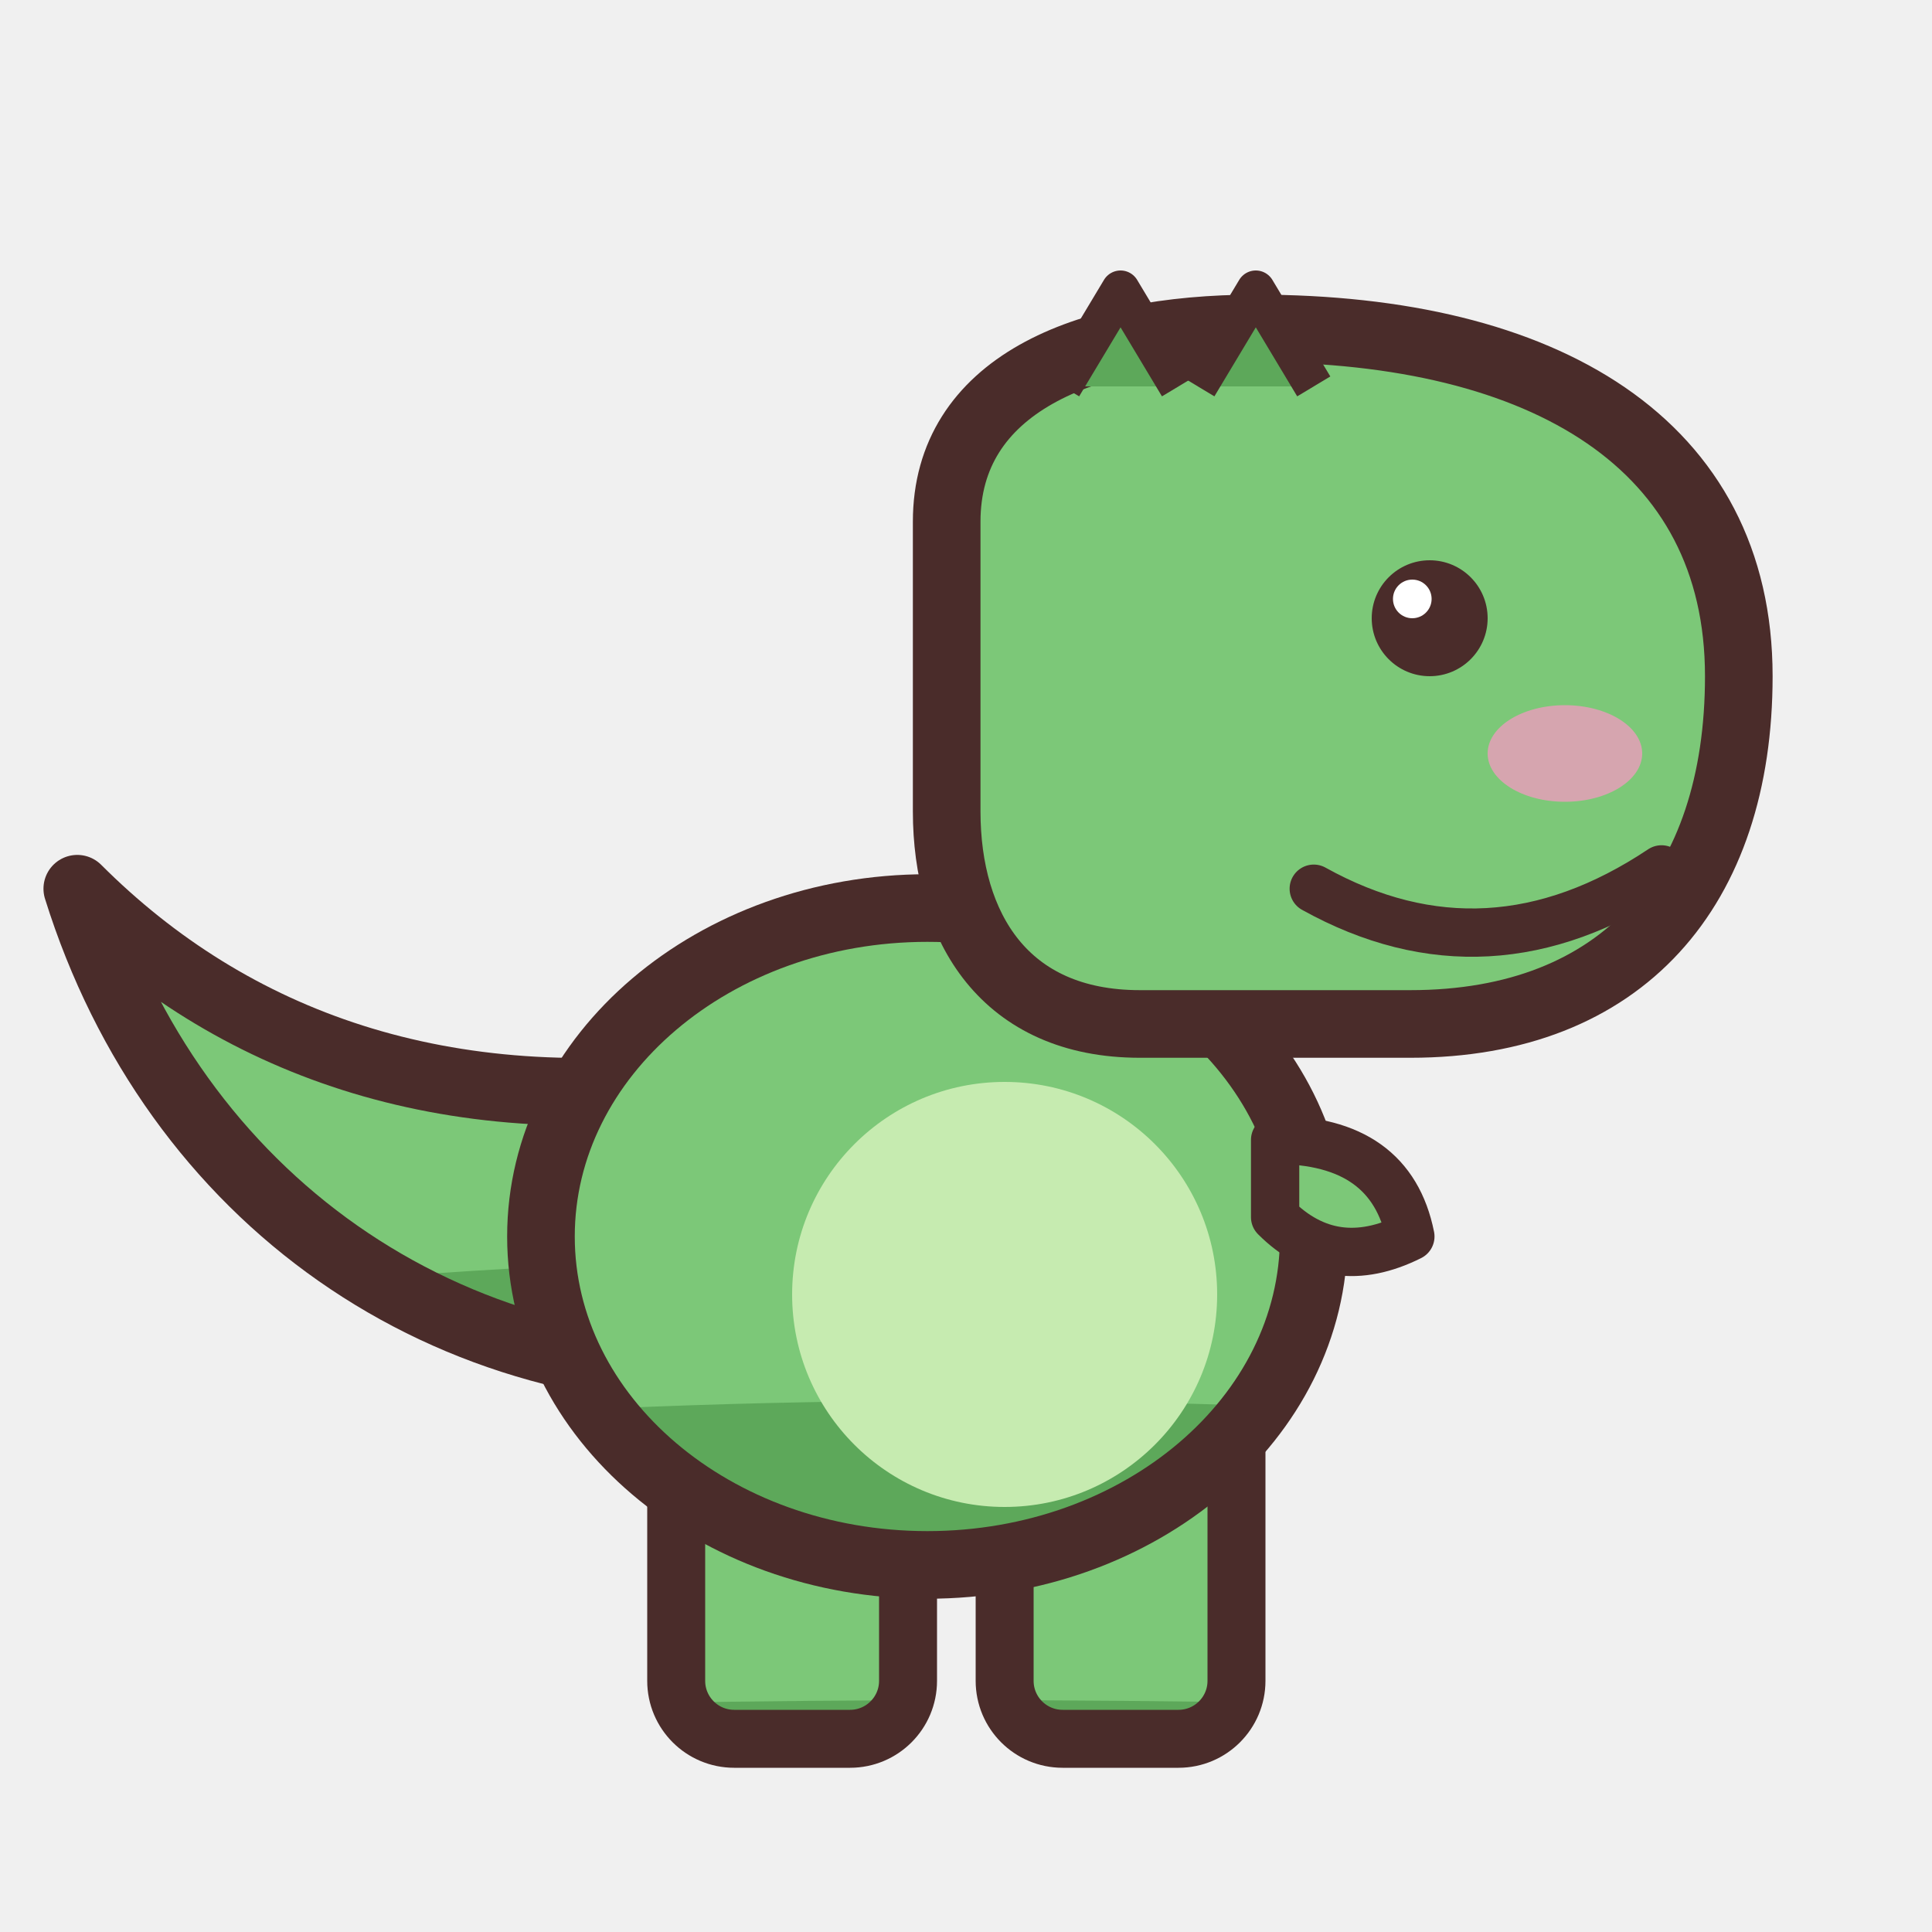
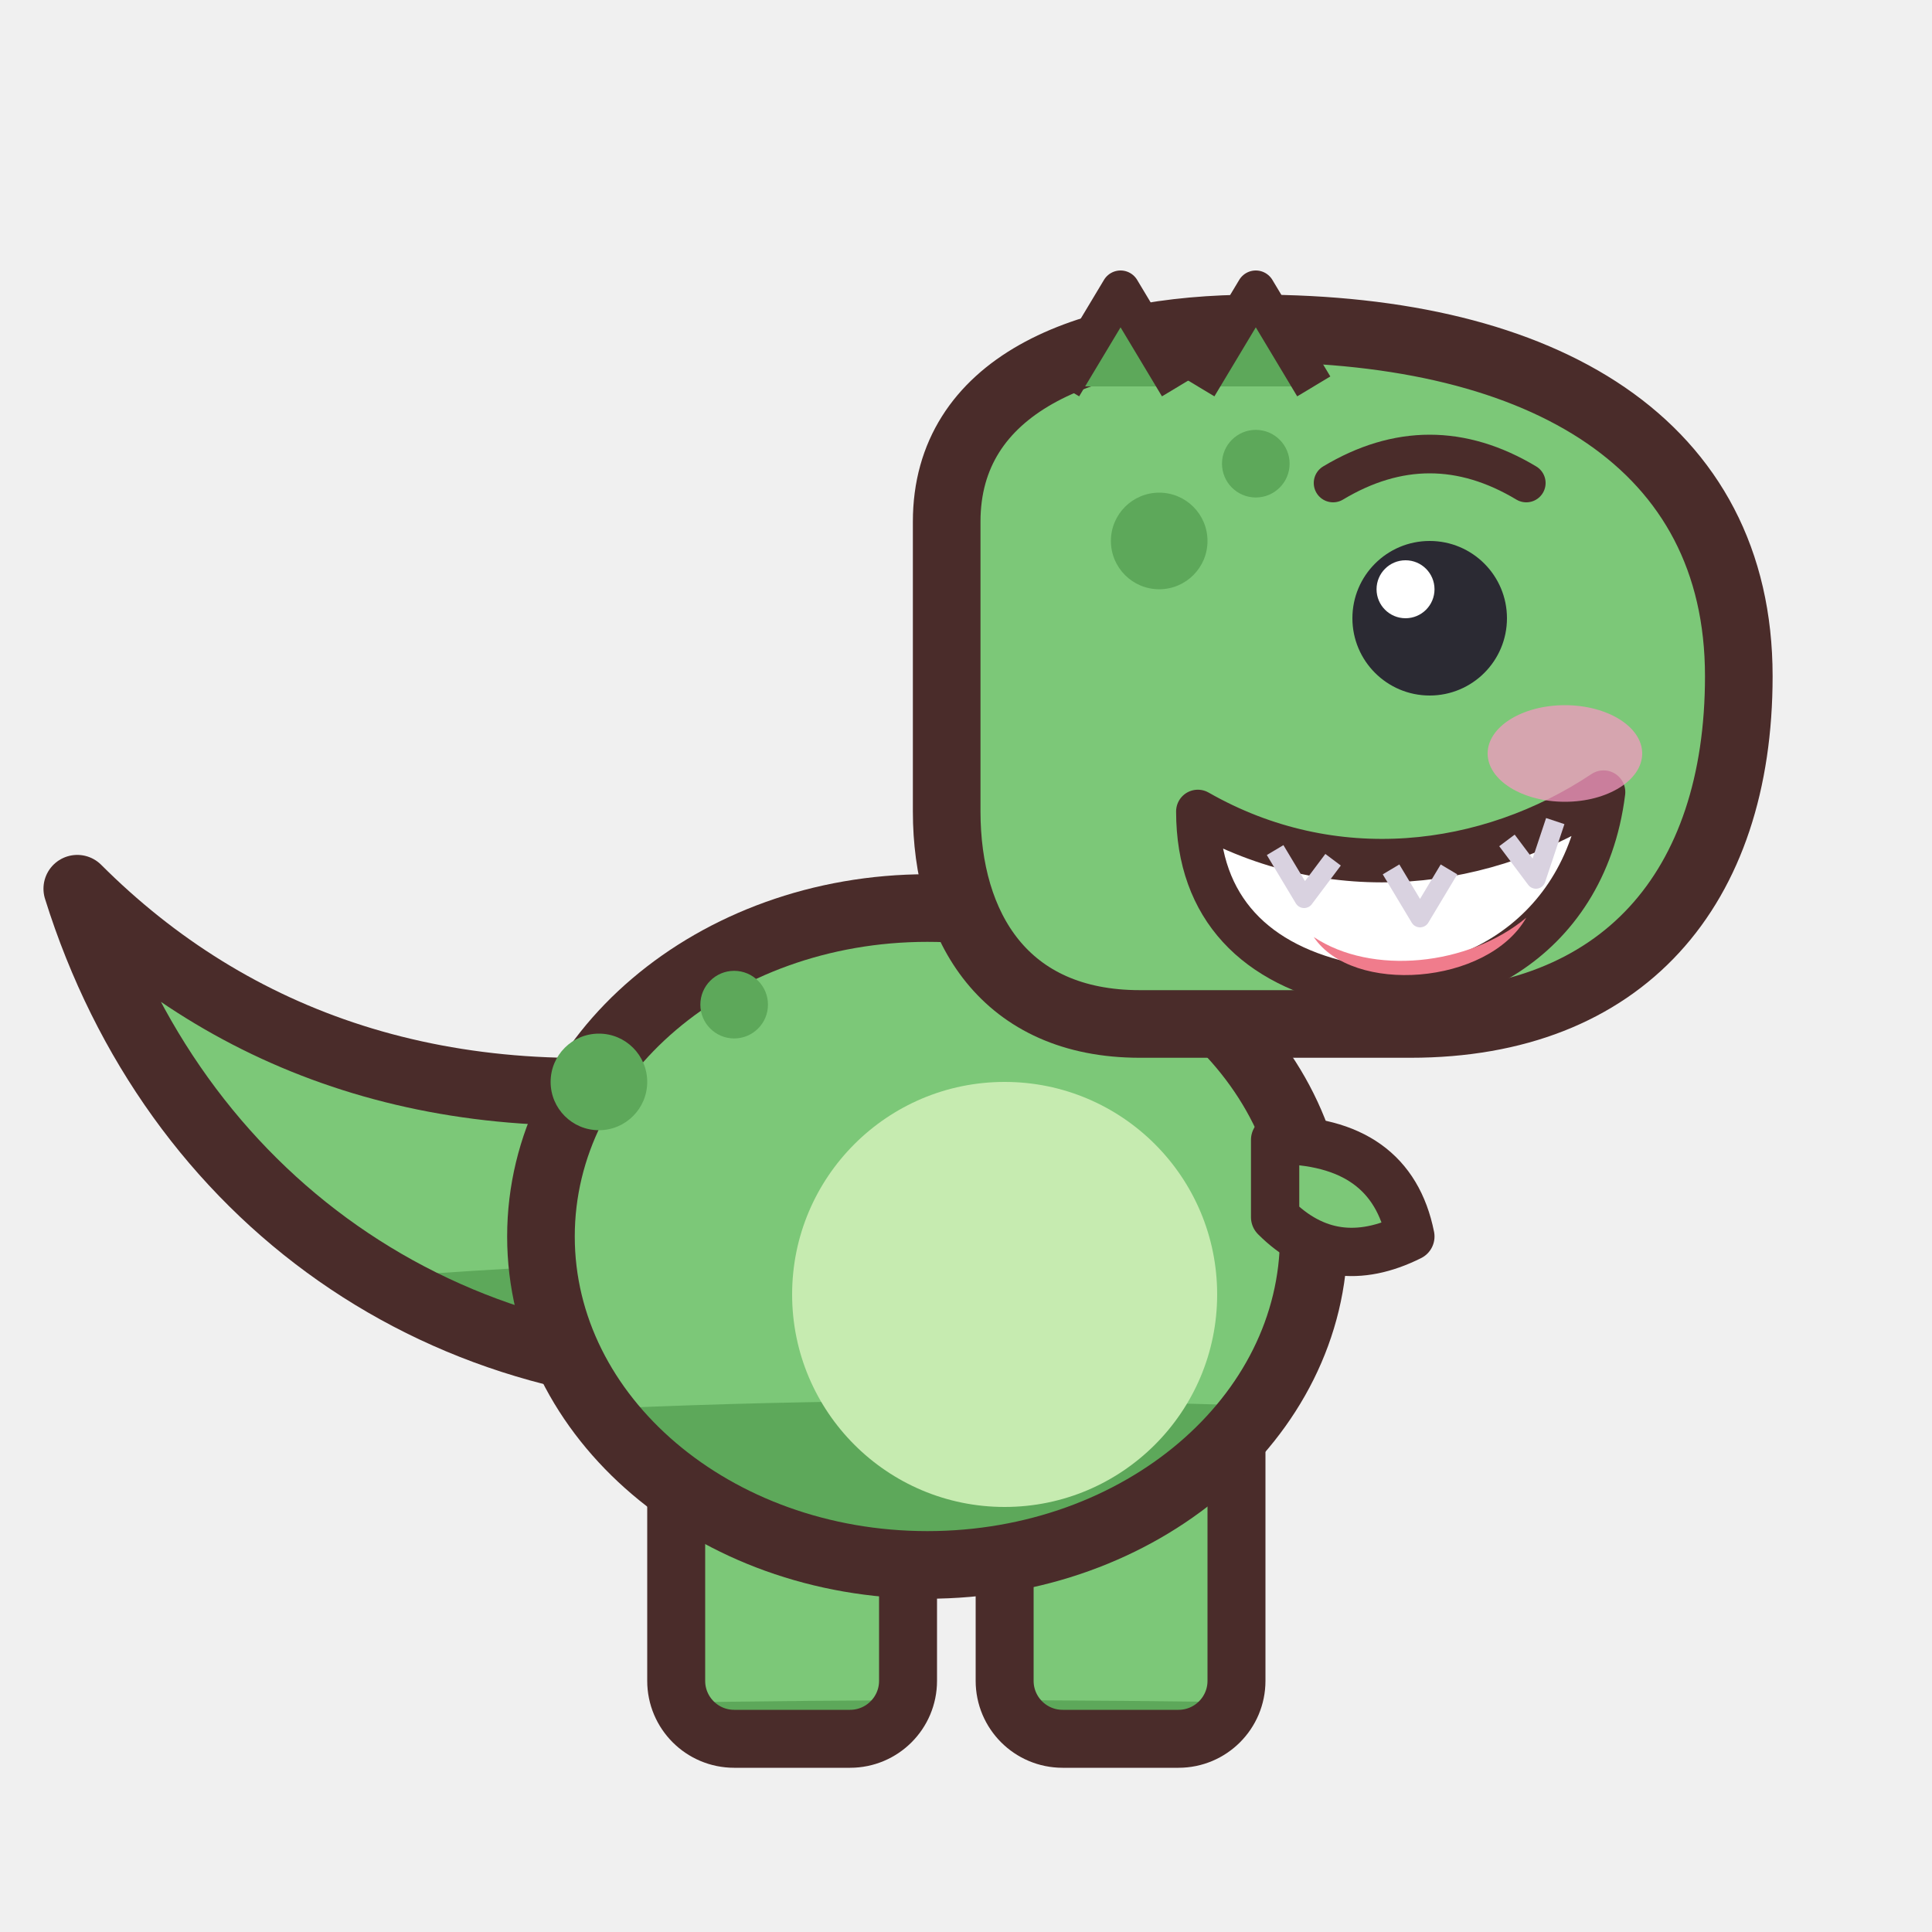
<svg xmlns="http://www.w3.org/2000/svg" viewBox="0 0 200 200">
  <clipPath id="c1">
    <path d="M74 112 C46 116 24 108 8 92 C18 124 46 144 80 142Z" />
  </clipPath>
  <path d="M74 112 C46 116 24 108 8 92 C18 124 46 144 80 142Z" fill="#7CC878" />
  <g clip-path="url(#c1)">
    <ellipse cx="100" cy="160" rx="160" ry="30" fill="#5DA85A" />
  </g>
  <path d="M74 112 C46 116 24 108 8 92 C18 124 46 144 80 142Z" fill="none" stroke="#4A2C2A" stroke-width="7" stroke-linejoin="round" stroke-linecap="round" />
  <clipPath id="c2">
    <path d="M70 146 h24 v28 a6 6 0 0 1 -6 6 h-12 a6 6 0 0 1 -6 -6Z" />
  </clipPath>
  <path d="M70 146 h24 v28 a6 6 0 0 1 -6 6 h-12 a6 6 0 0 1 -6 -6Z" fill="#7CC878" />
  <g clip-path="url(#c2)">
    <ellipse cx="100" cy="190" rx="160" ry="14" fill="#5DA85A" />
  </g>
  <path d="M70 146 h24 v28 a6 6 0 0 1 -6 6 h-12 a6 6 0 0 1 -6 -6Z" fill="none" stroke="#4A2C2A" stroke-width="6" stroke-linejoin="round" stroke-linecap="round" />
  <clipPath id="c3">
    <path d="M104 146 h24 v28 a6 6 0 0 1 -6 6 h-12 a6 6 0 0 1 -6 -6Z" />
  </clipPath>
  <path d="M104 146 h24 v28 a6 6 0 0 1 -6 6 h-12 a6 6 0 0 1 -6 -6Z" fill="#7CC878" />
  <g clip-path="url(#c3)">
    <ellipse cx="100" cy="190" rx="160" ry="14" fill="#5DA85A" />
  </g>
  <path d="M104 146 h24 v28 a6 6 0 0 1 -6 6 h-12 a6 6 0 0 1 -6 -6Z" fill="none" stroke="#4A2C2A" stroke-width="6" stroke-linejoin="round" stroke-linecap="round" />
  <clipPath id="c4">
    <path d="M56 128 a40 34 0 1 0 80 0 a40 34 0 1 0 -80 0Z" />
  </clipPath>
  <path d="M56 128 a40 34 0 1 0 80 0 a40 34 0 1 0 -80 0Z" fill="#7CC878" />
  <g clip-path="url(#c4)">
    <ellipse cx="100" cy="175" rx="160" ry="30" fill="#5DA85A" />
  </g>
  <path d="M56 128 a40 34 0 1 0 80 0 a40 34 0 1 0 -80 0Z" fill="none" stroke="#4A2C2A" stroke-width="7" stroke-linejoin="round" stroke-linecap="round" />
  <clipPath id="c5">
    <path d="M82 134 a22 22 0 1 0 44 0 a22 22 0 1 0 -44 0Z" />
  </clipPath>
  <path d="M82 134 a22 22 0 1 0 44 0 a22 22 0 1 0 -44 0Z" fill="#C6EBB0" />
  <path d="M82 134 a22 22 0 1 0 44 0 a22 22 0 1 0 -44 0Z" fill="none" stroke="#4A2C2A" stroke-width="0" stroke-linejoin="round" stroke-linecap="round" />
  <clipPath id="c6">
    <path d="M98 54 C98 40 112 34 130 34 C160 34 180 46 180 70 C180 92 168 106 146 106 L118 106 C104 106 98 96 98 84Z" />
  </clipPath>
  <path d="M98 54 C98 40 112 34 130 34 C160 34 180 46 180 70 C180 92 168 106 146 106 L118 106 C104 106 98 96 98 84Z" fill="#7CC878" />
  <g clip-path="url(#c6)">
    <ellipse cx="100" cy="130" rx="160" ry="20" fill="#5DA85A" />
  </g>
  <path d="M98 54 C98 40 112 34 130 34 C160 34 180 46 180 70 C180 92 168 106 146 106 L118 106 C104 106 98 96 98 84Z" fill="none" stroke="#4A2C2A" stroke-width="7" stroke-linejoin="round" stroke-linecap="round" />
-   <path d="M136 92 Q154 102 172 90" fill="none" stroke="#4A2C2A" stroke-width="5" stroke-linecap="round" />
-   <circle cx="148" cy="64" r="6" fill="#4A2C2A" />
-   <circle cx="146.2" cy="62" r="2" fill="#fff" />
+   <g transform="translate(-10 -4)">
+     <path d="M134 88 C148 96 164 94 176 86 C174 102 160 108 150 106 C140 104 134 98 134 88Z" fill="#fff" stroke="#4A2C2A" stroke-width="4.5" stroke-linejoin="round" />
+     <path d="M146 101 C152 105 162 104 168 99 C164 106 150 107 146 101Z" fill="#F07C8C" />
+     <path d="M142 92 l3 5 l3 -4 M154 94 l3 5 l3 -5 M166 91 l3 4 l2 -6" fill="none" stroke="#D9D2E0" stroke-width="2" stroke-linejoin="round" />
+   </g>
+   <circle cx="148" cy="64" r="8" fill="#2B2A33" />
+   <circle cx="145.5" cy="61" r="3" fill="#fff" />
+   <path d="M138 50 q10 -6 20 0" fill="none" stroke="#4A2C2A" stroke-width="4" stroke-linecap="round" />
  <ellipse cx="162" cy="78" rx="8" ry="5" fill="#F49AC1" opacity=".75" />
  <clipPath id="c7">
    <path d="M132 118 q12 0 14 10 q-8 4 -14 -2Z" />
  </clipPath>
  <path d="M132 118 q12 0 14 10 q-8 4 -14 -2Z" fill="#7CC878" />
  <path d="M132 118 q12 0 14 10 q-8 4 -14 -2Z" fill="none" stroke="#4A2C2A" stroke-width="5" stroke-linejoin="round" stroke-linecap="round" />
  <path d="M110 40 l6 -10 l6 10" fill="#5DA85A" stroke="#4A2C2A" stroke-width="4" stroke-linejoin="round" />
  <path d="M124 40 l6 -10 l6 10" fill="#5DA85A" stroke="#4A2C2A" stroke-width="4" stroke-linejoin="round" />
+   <g fill="#5DA85A">
+     <circle cx="120" cy="56" r="5" />
+     <circle cx="130" cy="48" r="3.5" />
+     <circle cx="62" cy="112" r="5" />
+     <circle cx="76" cy="104" r="3.5" />
+   </g>
</svg>
